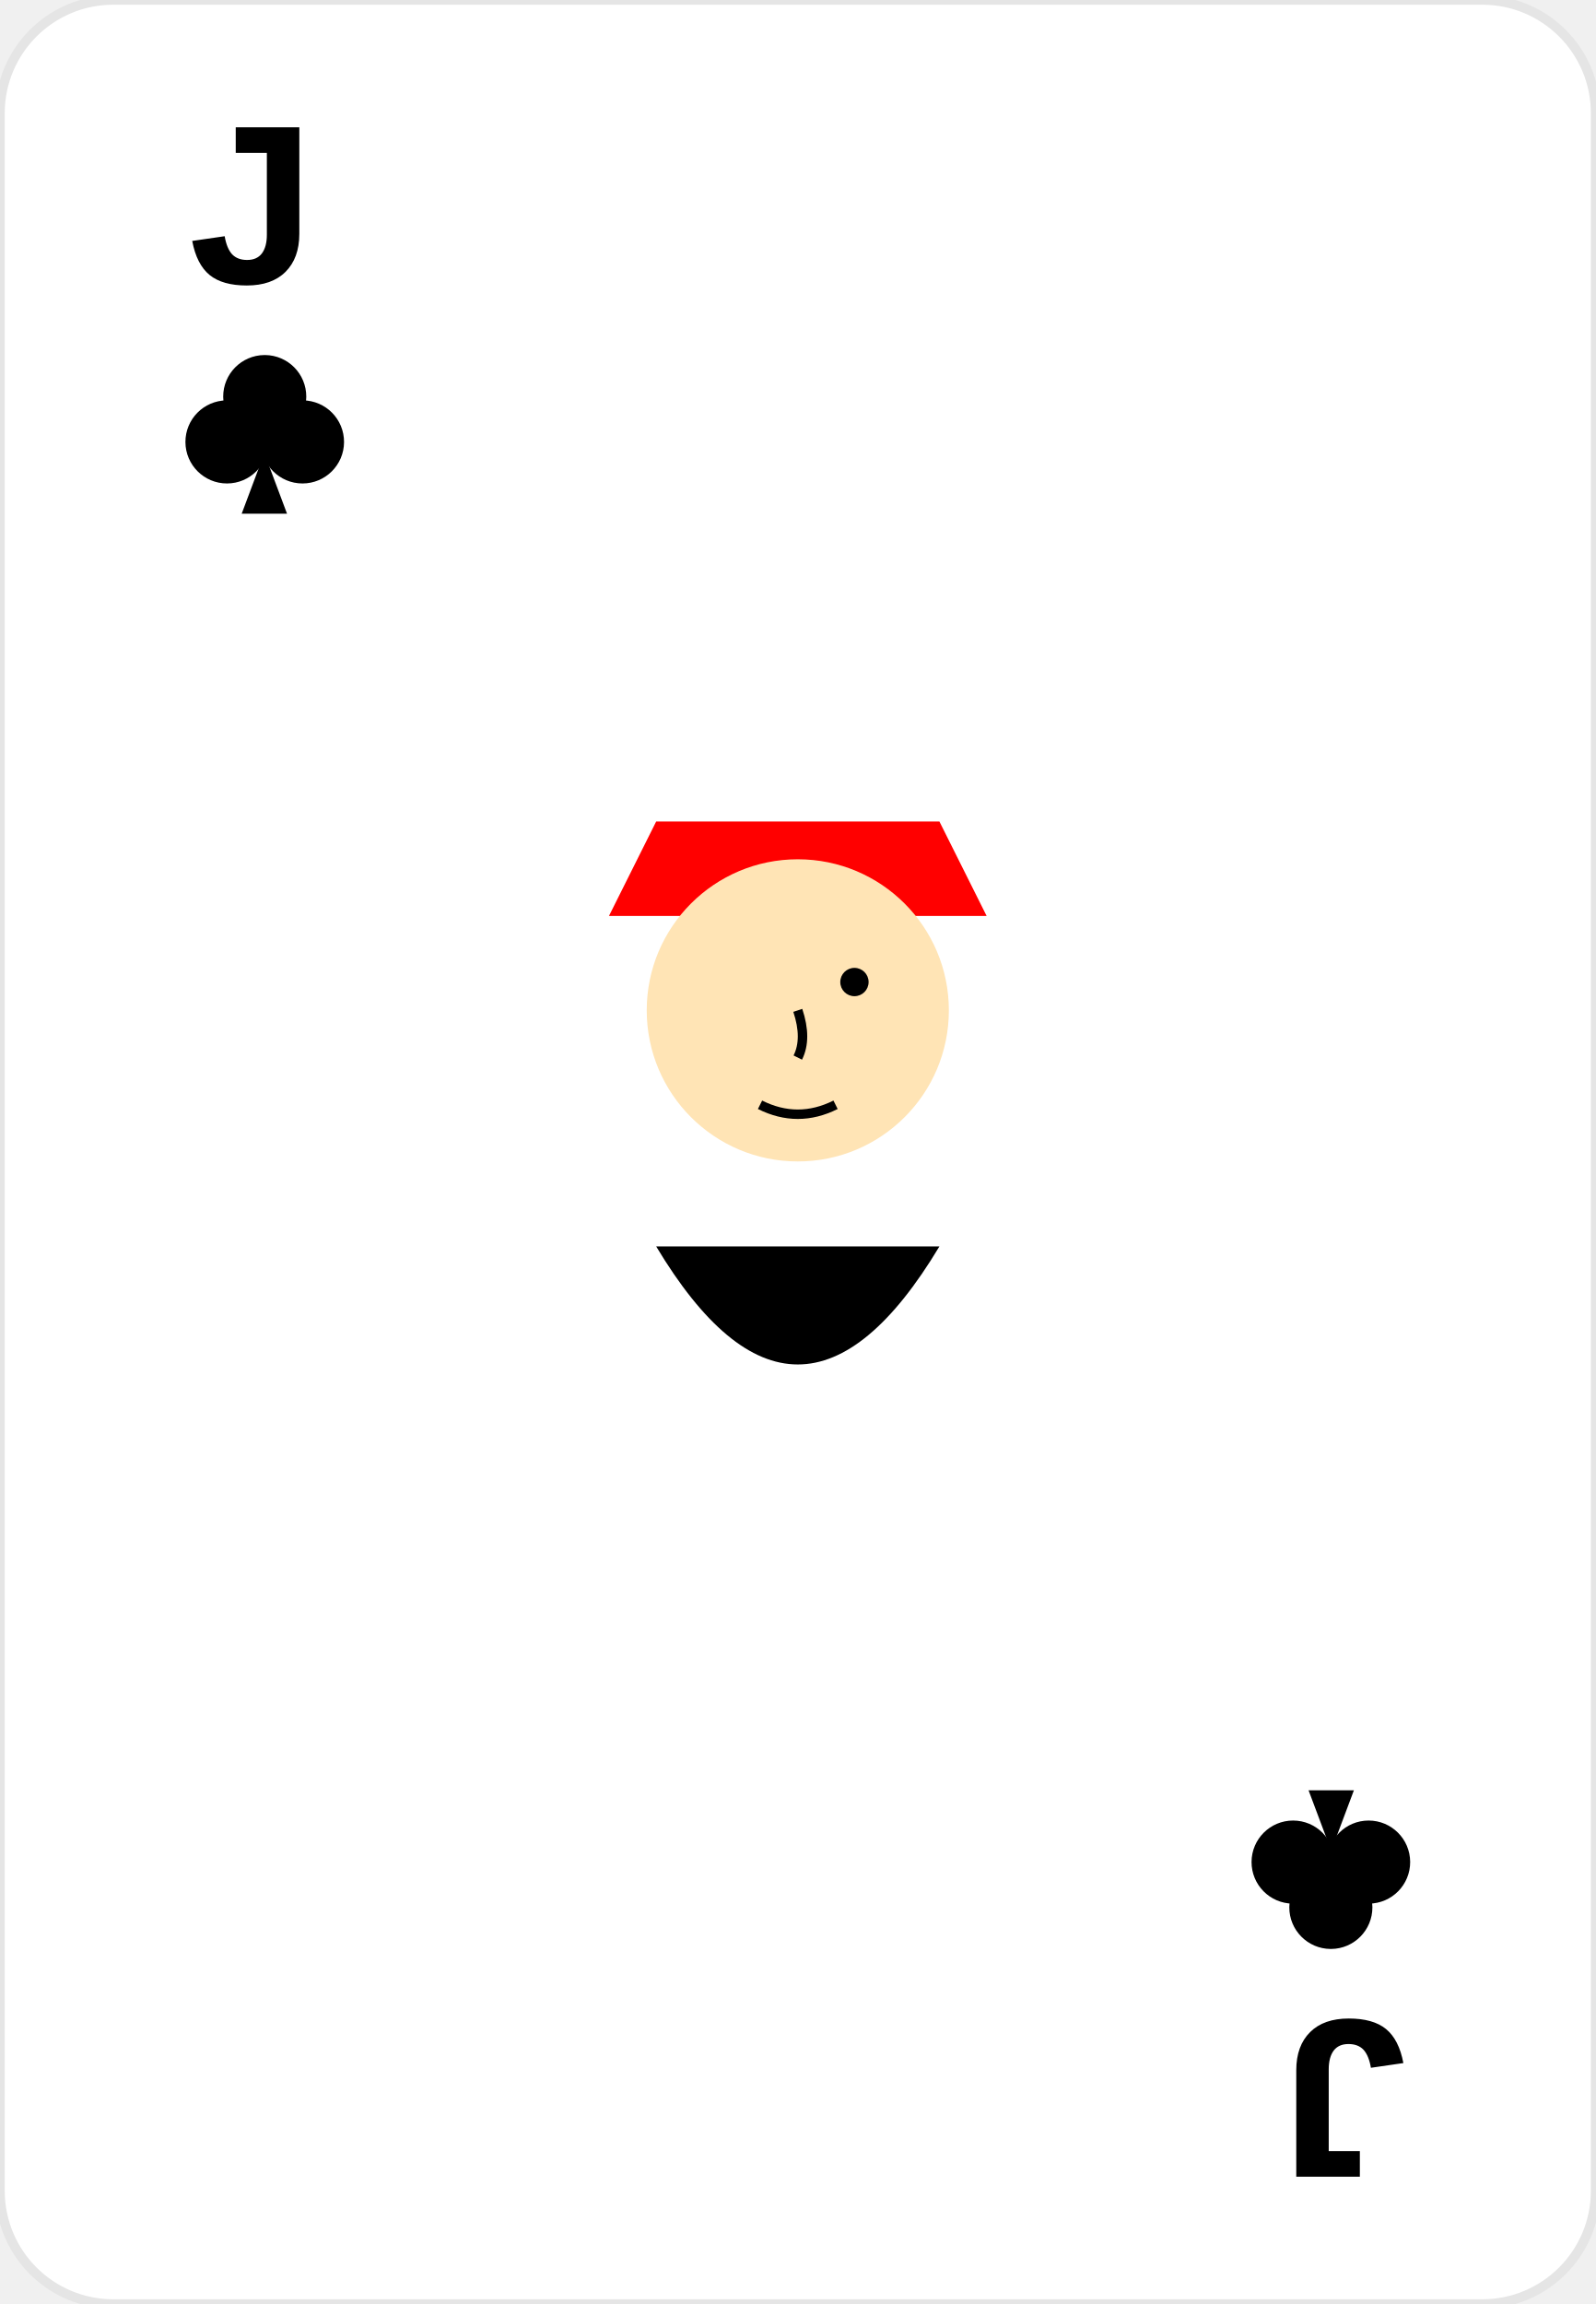
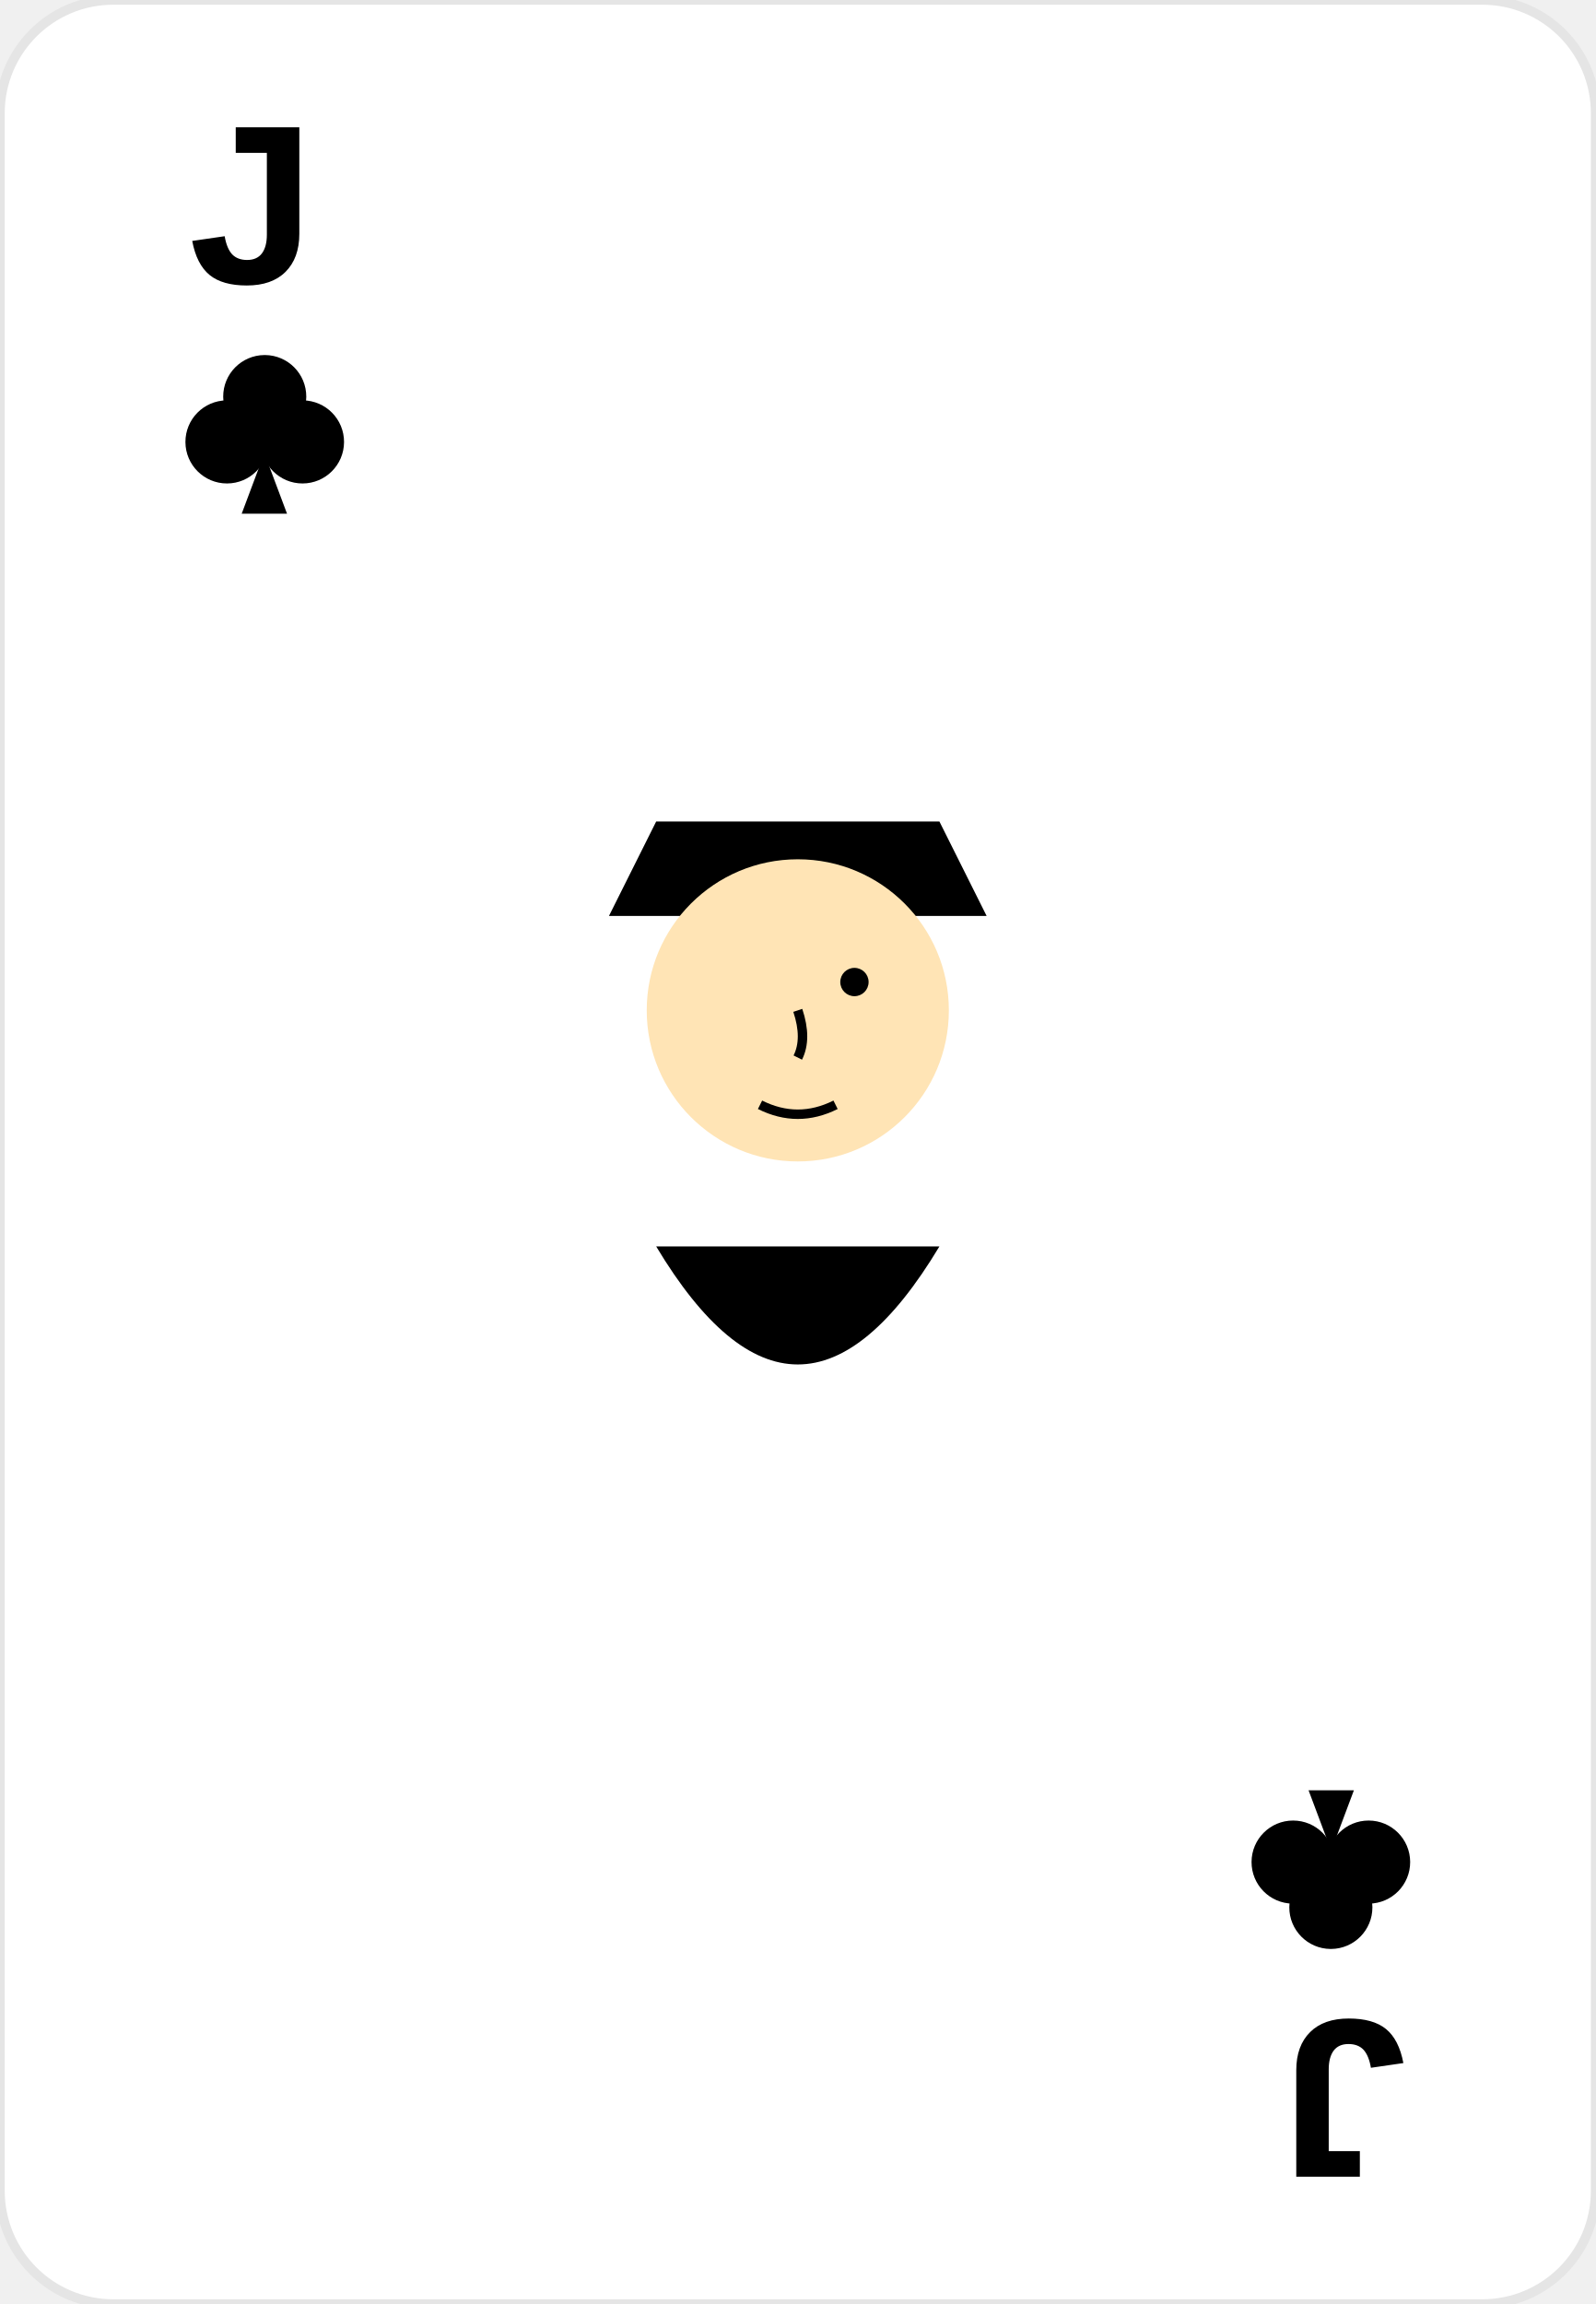
<svg xmlns="http://www.w3.org/2000/svg" width="169" height="244" viewBox="0 0 169 244" fill="none">
  <rect width="169" height="244" rx="12" fill="white" stroke="#E5E5E5" />
  <g transform="translate(20, 30)">
    <text font-family="Arial" font-size="24" font-weight="bold" fill="#000000">J</text>
    <g transform="translate(8, 14) scale(0.8)">
      <path d="M0,-8 a5.5,5.5 0 1,0 0.1,0 Z" fill="black" />
      <path d="M-5,-2 a5.5,5.5 0 1,0 0.1,0 Z" fill="black" />
      <path d="M5,-2 a5.5,5.5 0 1,0 0.1,0 Z" fill="black" />
      <path d="M0,5 L-3,13 L3,13 Z" fill="black" />
    </g>
  </g>
  <g transform="translate(149, 214) rotate(180)">
    <text font-family="Arial" font-size="24" font-weight="bold" fill="#000000">J</text>
    <g transform="translate(8, 14) scale(0.8)">
      <path d="M0,-8 a5.5,5.5 0 1,0 0.1,0 Z" fill="black" />
      <path d="M-5,-2 a5.5,5.5 0 1,0 0.1,0 Z" fill="black" />
      <path d="M5,-2 a5.5,5.5 0 1,0 0.1,0 Z" fill="black" />
      <path d="M0,5 L-3,13 L3,13 Z" fill="black" />
    </g>
  </g>
  <g transform="translate(84.5, 122)">
-     <path d="M-15 -35 L15 -35 L20 -25 L-20 -25 Z" fill="#FF0000" />
+     <path d="M-15 -35 L15 -35 L20 -25 L-20 -25 Z" fill="#000000" />
    <circle cx="0" cy="-15" r="16" fill="#FFE4B5" />
    <circle cx="6" cy="-18" r="1.5" fill="#000000" />
    <path d="M0 -15 Q1 -12 0 -10" stroke="#000000" fill="none" />
    <path d="M-4 -5 Q0 -3 4 -5" stroke="#000000" fill="none" />
    <path d="M-15 10 Q0 35 15 10" fill="#000000" />
  </g>
</svg>
